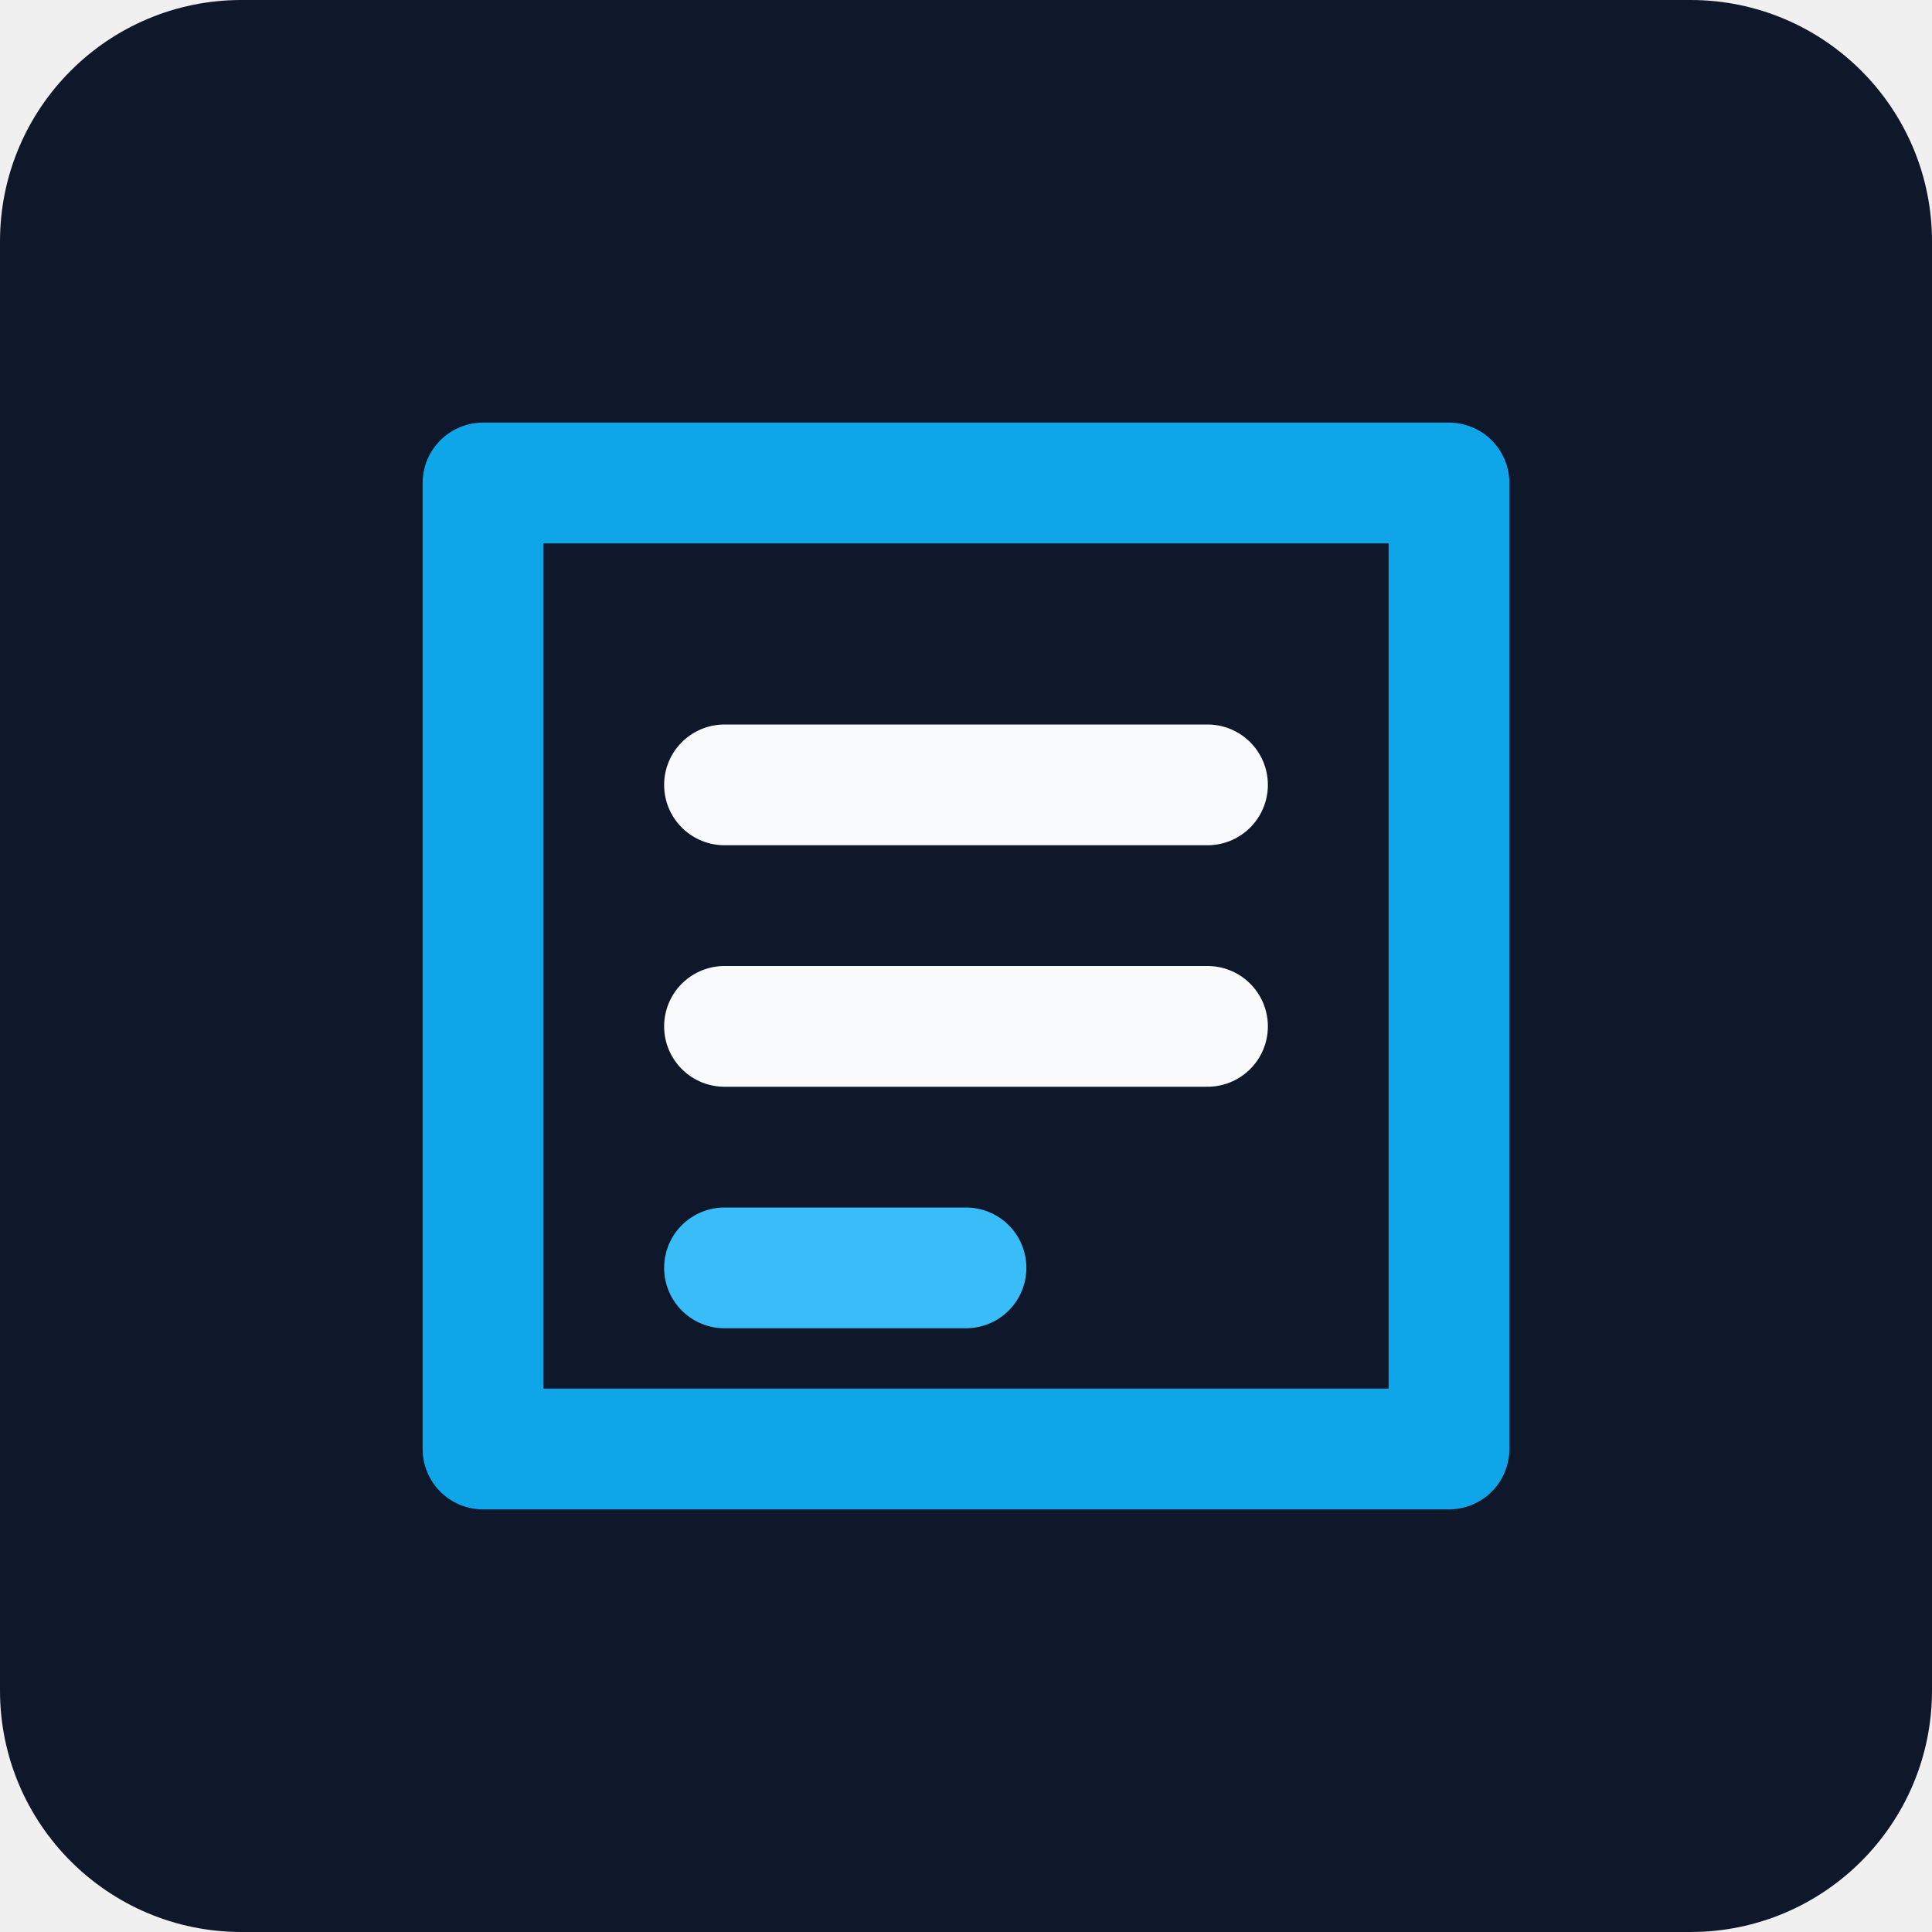
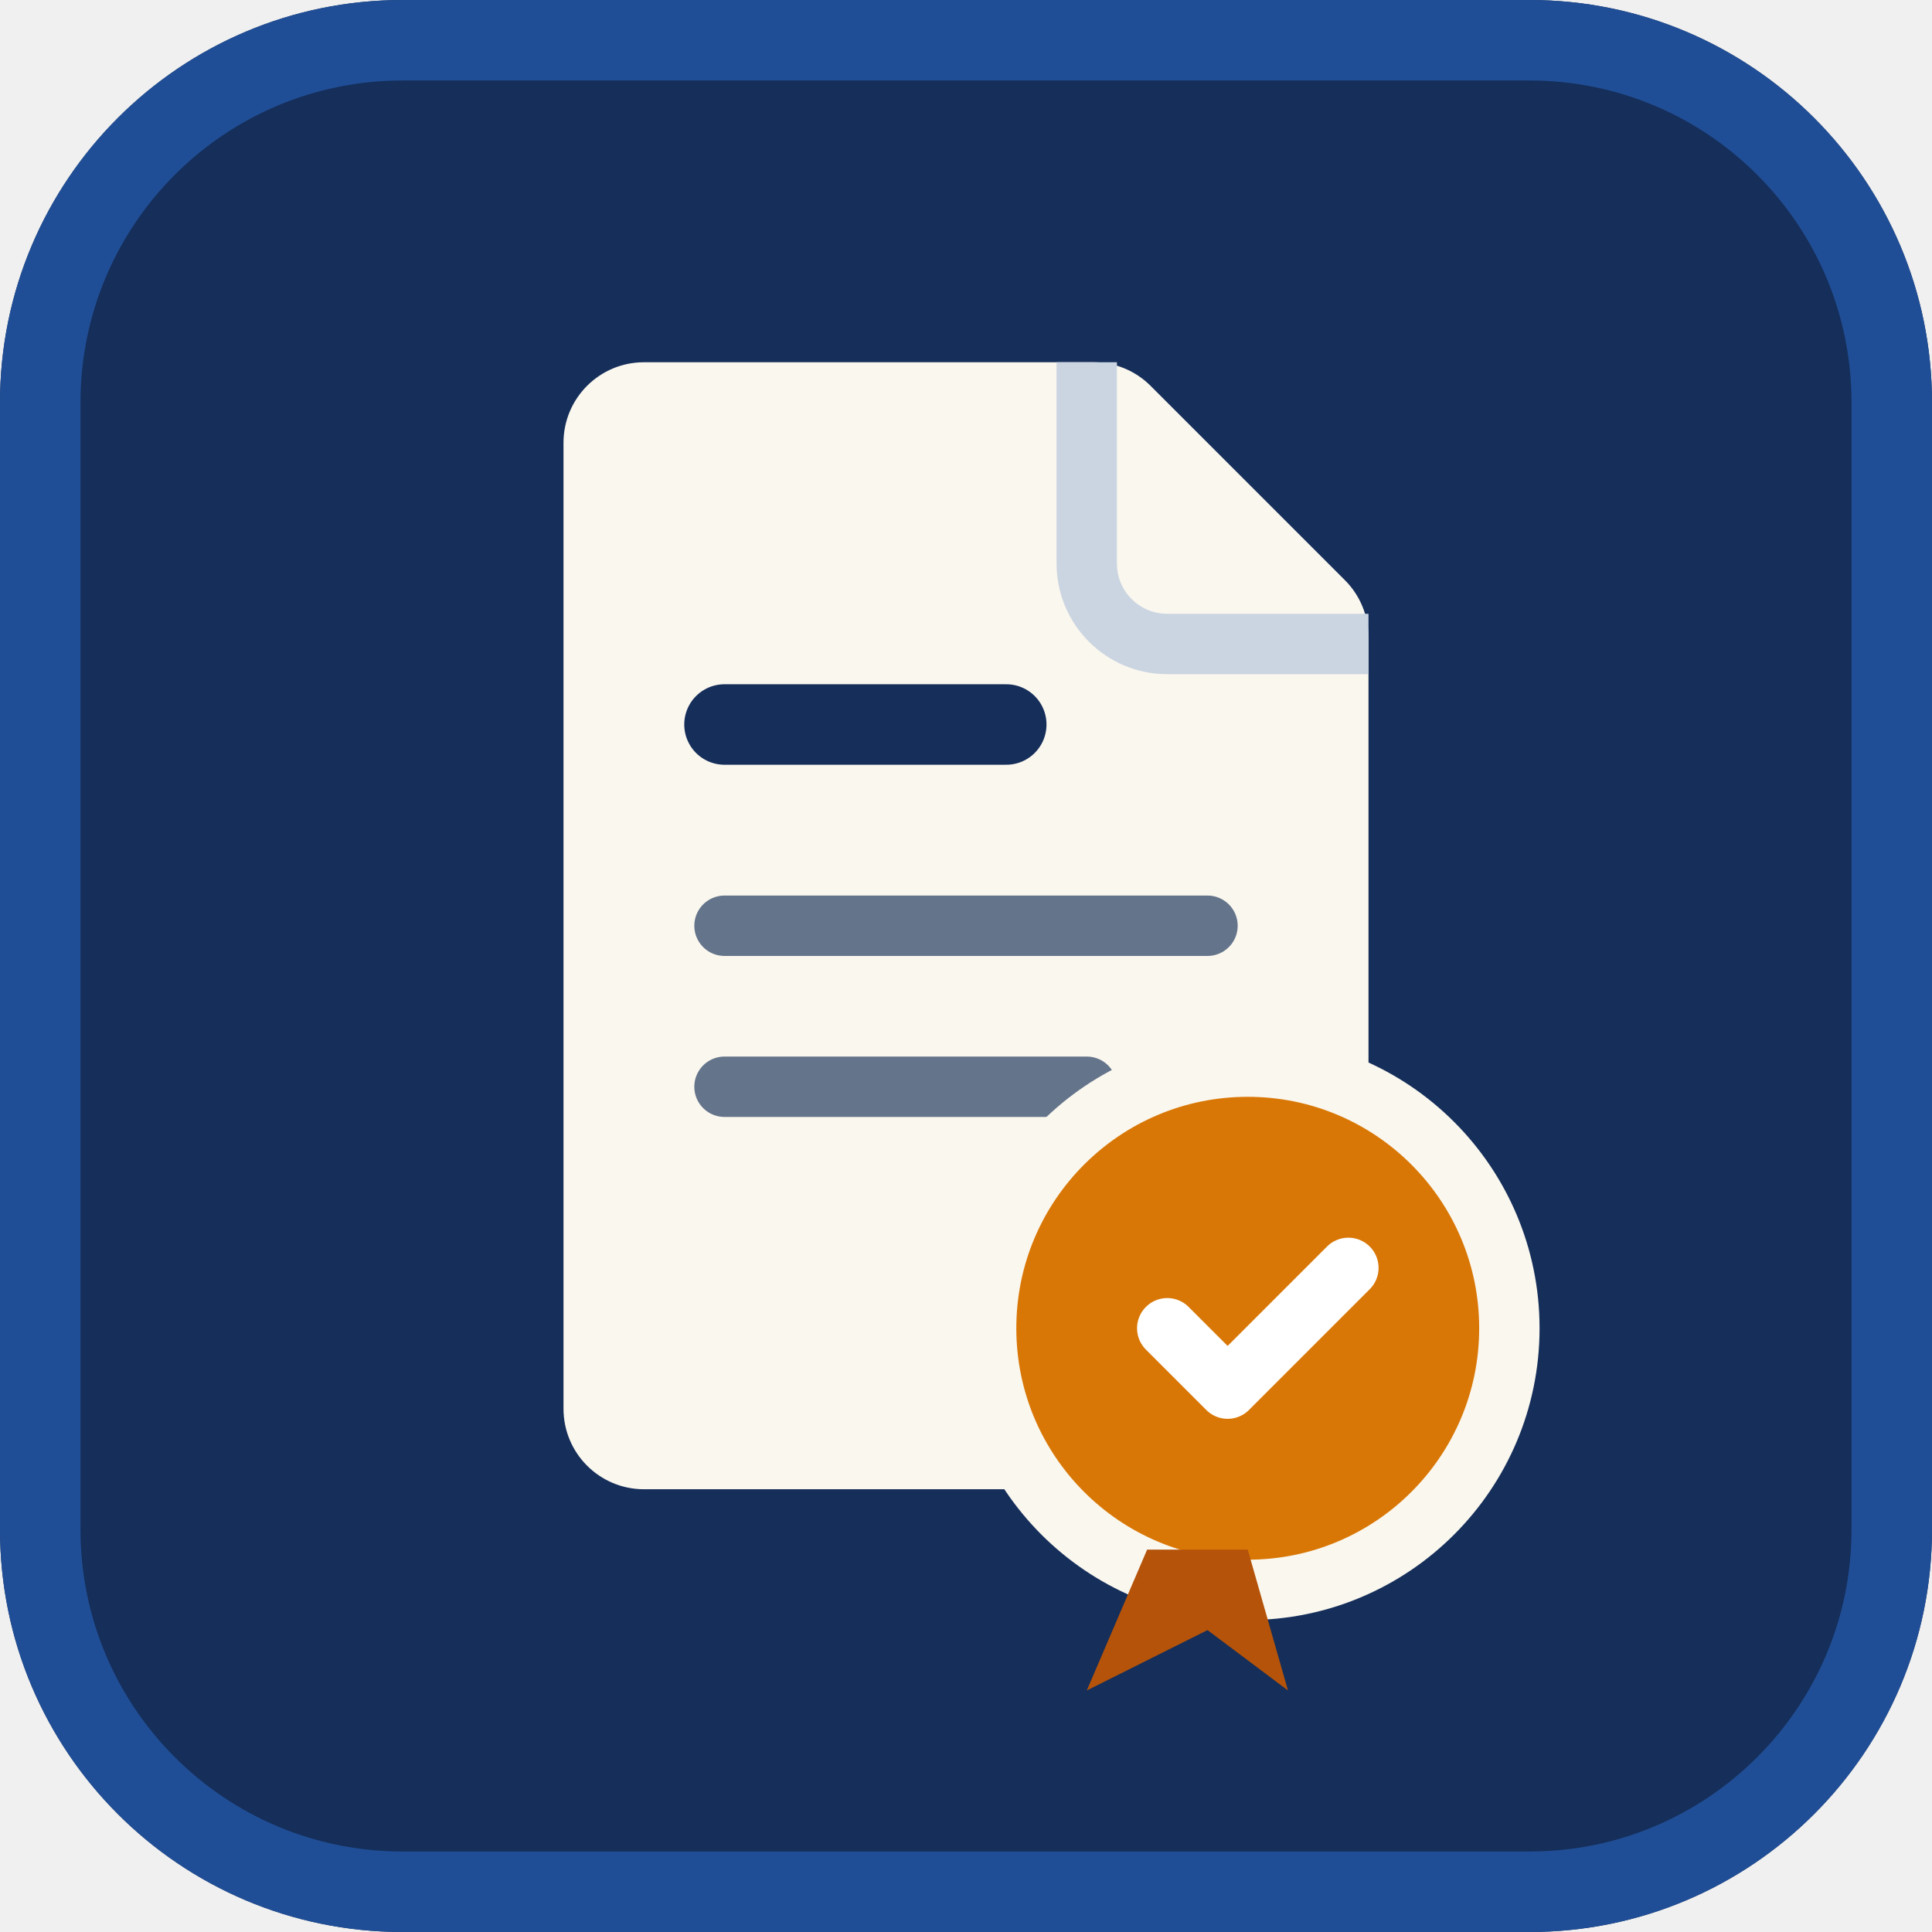
- <svg xmlns="http://www.w3.org/2000/svg" viewBox="0 0 32 32" fill="none">
-   <rect width="32" height="32" rx="4" fill="#0f172a" />
-   <path d="M8 8H24V24H8V8Z" stroke="#0ea5e9" stroke-width="2" stroke-linejoin="round" />
-   <path d="M12 13H20" stroke="#f8fafc" stroke-width="2" stroke-linecap="round" />
-   <path d="M12 17H20" stroke="#f8fafc" stroke-width="2" stroke-linecap="round" />
-   <path d="M12 21H16" stroke="#38bdf8" stroke-width="2" stroke-linecap="round" />
+ <svg xmlns="http://www.w3.org/2000/svg" viewBox="0 0 48 48" fill="none">
+   <rect width="48" height="48" rx="10" fill="#152E5A" />
+   <rect x="1" y="1" width="46" height="46" rx="9" stroke="#204E96" stroke-width="2" />
+   <path d="M14 11C14 9.895 14.895 9 16 9H27.172C27.702 9 28.211 9.211 28.586 9.586L33.414 14.414C33.789 14.789 34 15.298 34 15.828V35C34 36.105 33.105 37 32 37H16C14.895 37 14 36.105 14 35V11Z" fill="#FAF7EE" />
+   <path d="M27 9V14C27 15.105 27.895 16 29 16H34" stroke="#CBD5E1" stroke-width="1.5" stroke-linejoin="round" />
+   <line x1="18" y1="18" x2="25" y2="18" stroke="#152E5A" stroke-width="2" stroke-linecap="round" />
+   <line x1="18" y1="23" x2="30" y2="23" stroke="#64748B" stroke-width="1.5" stroke-linecap="round" />
+   <line x1="18" y1="27" x2="27" y2="27" stroke="#64748B" stroke-width="1.5" stroke-linecap="round" />
+   <circle cx="31" cy="33" r="6.5" fill="#D97706" stroke="#FAF7EE" stroke-width="1.5" />
+   <path d="M29 33L30.5 34.5L33.5 31.5" stroke="#FFFFFF" stroke-width="1.5" stroke-linecap="round" stroke-linejoin="round" />
+   <path d="M28.5 38.5L27 42L30 40.5L32 42L31 38.5" fill="#B45309" />
</svg>
